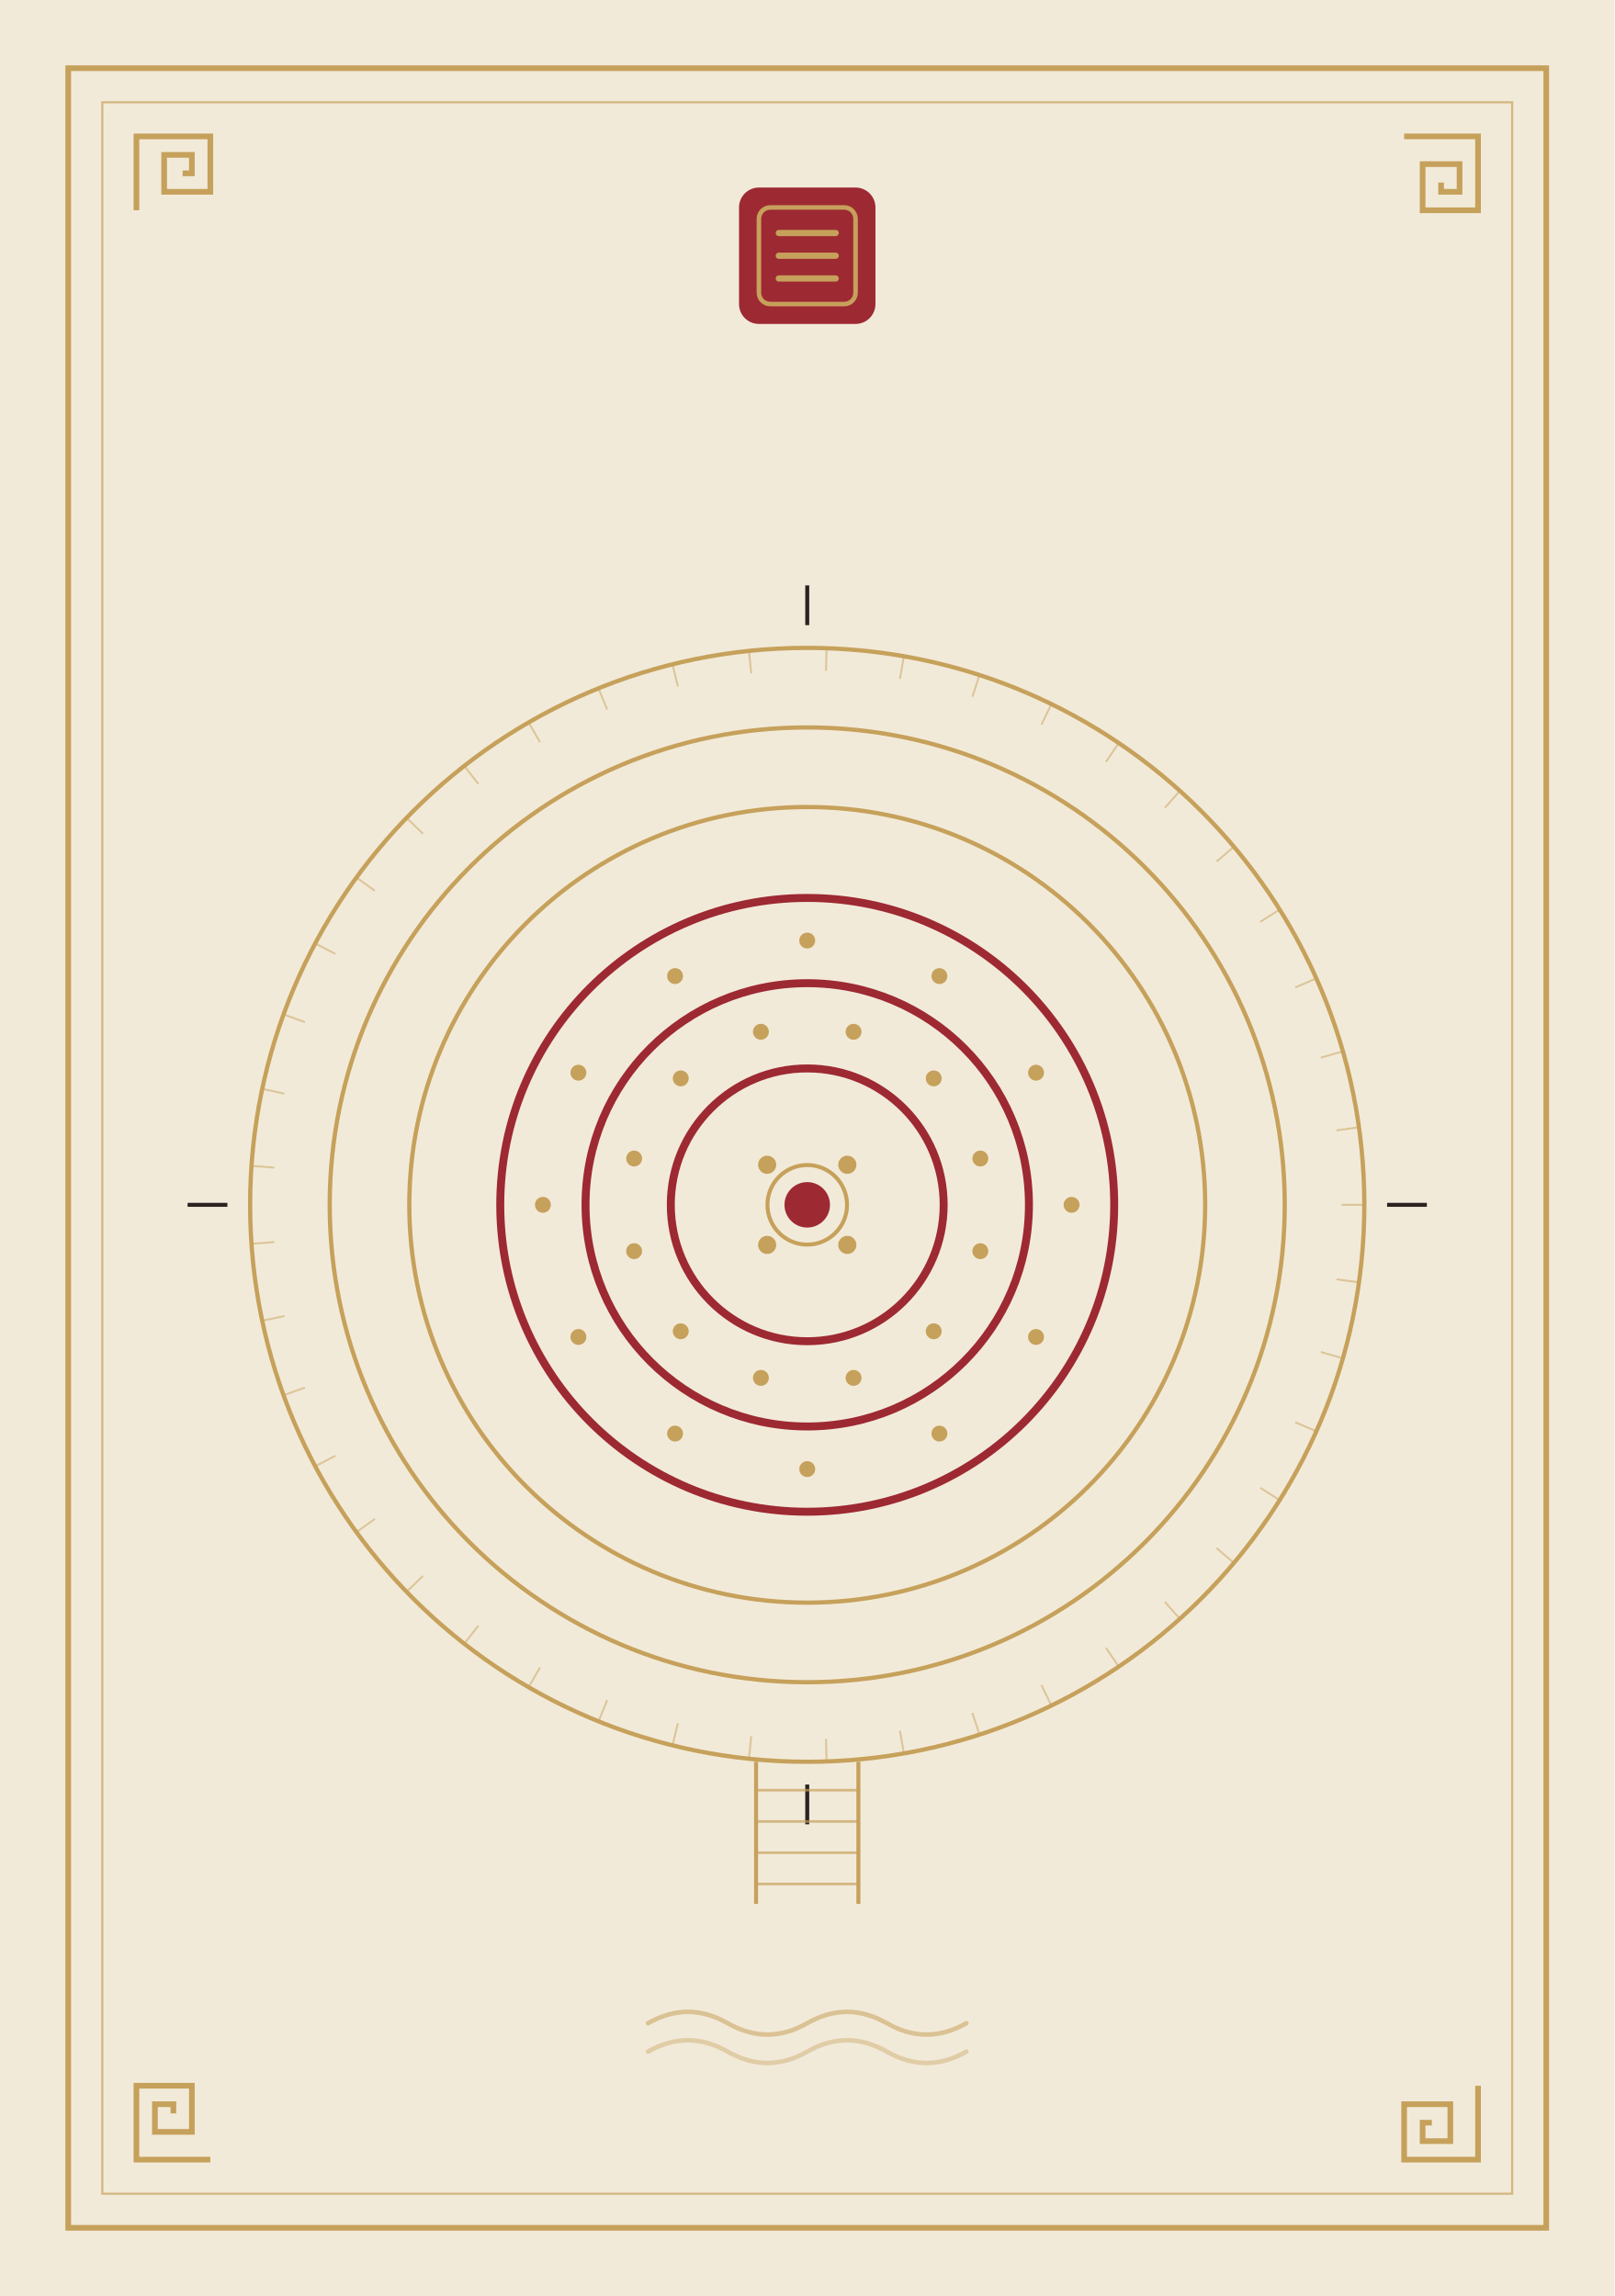
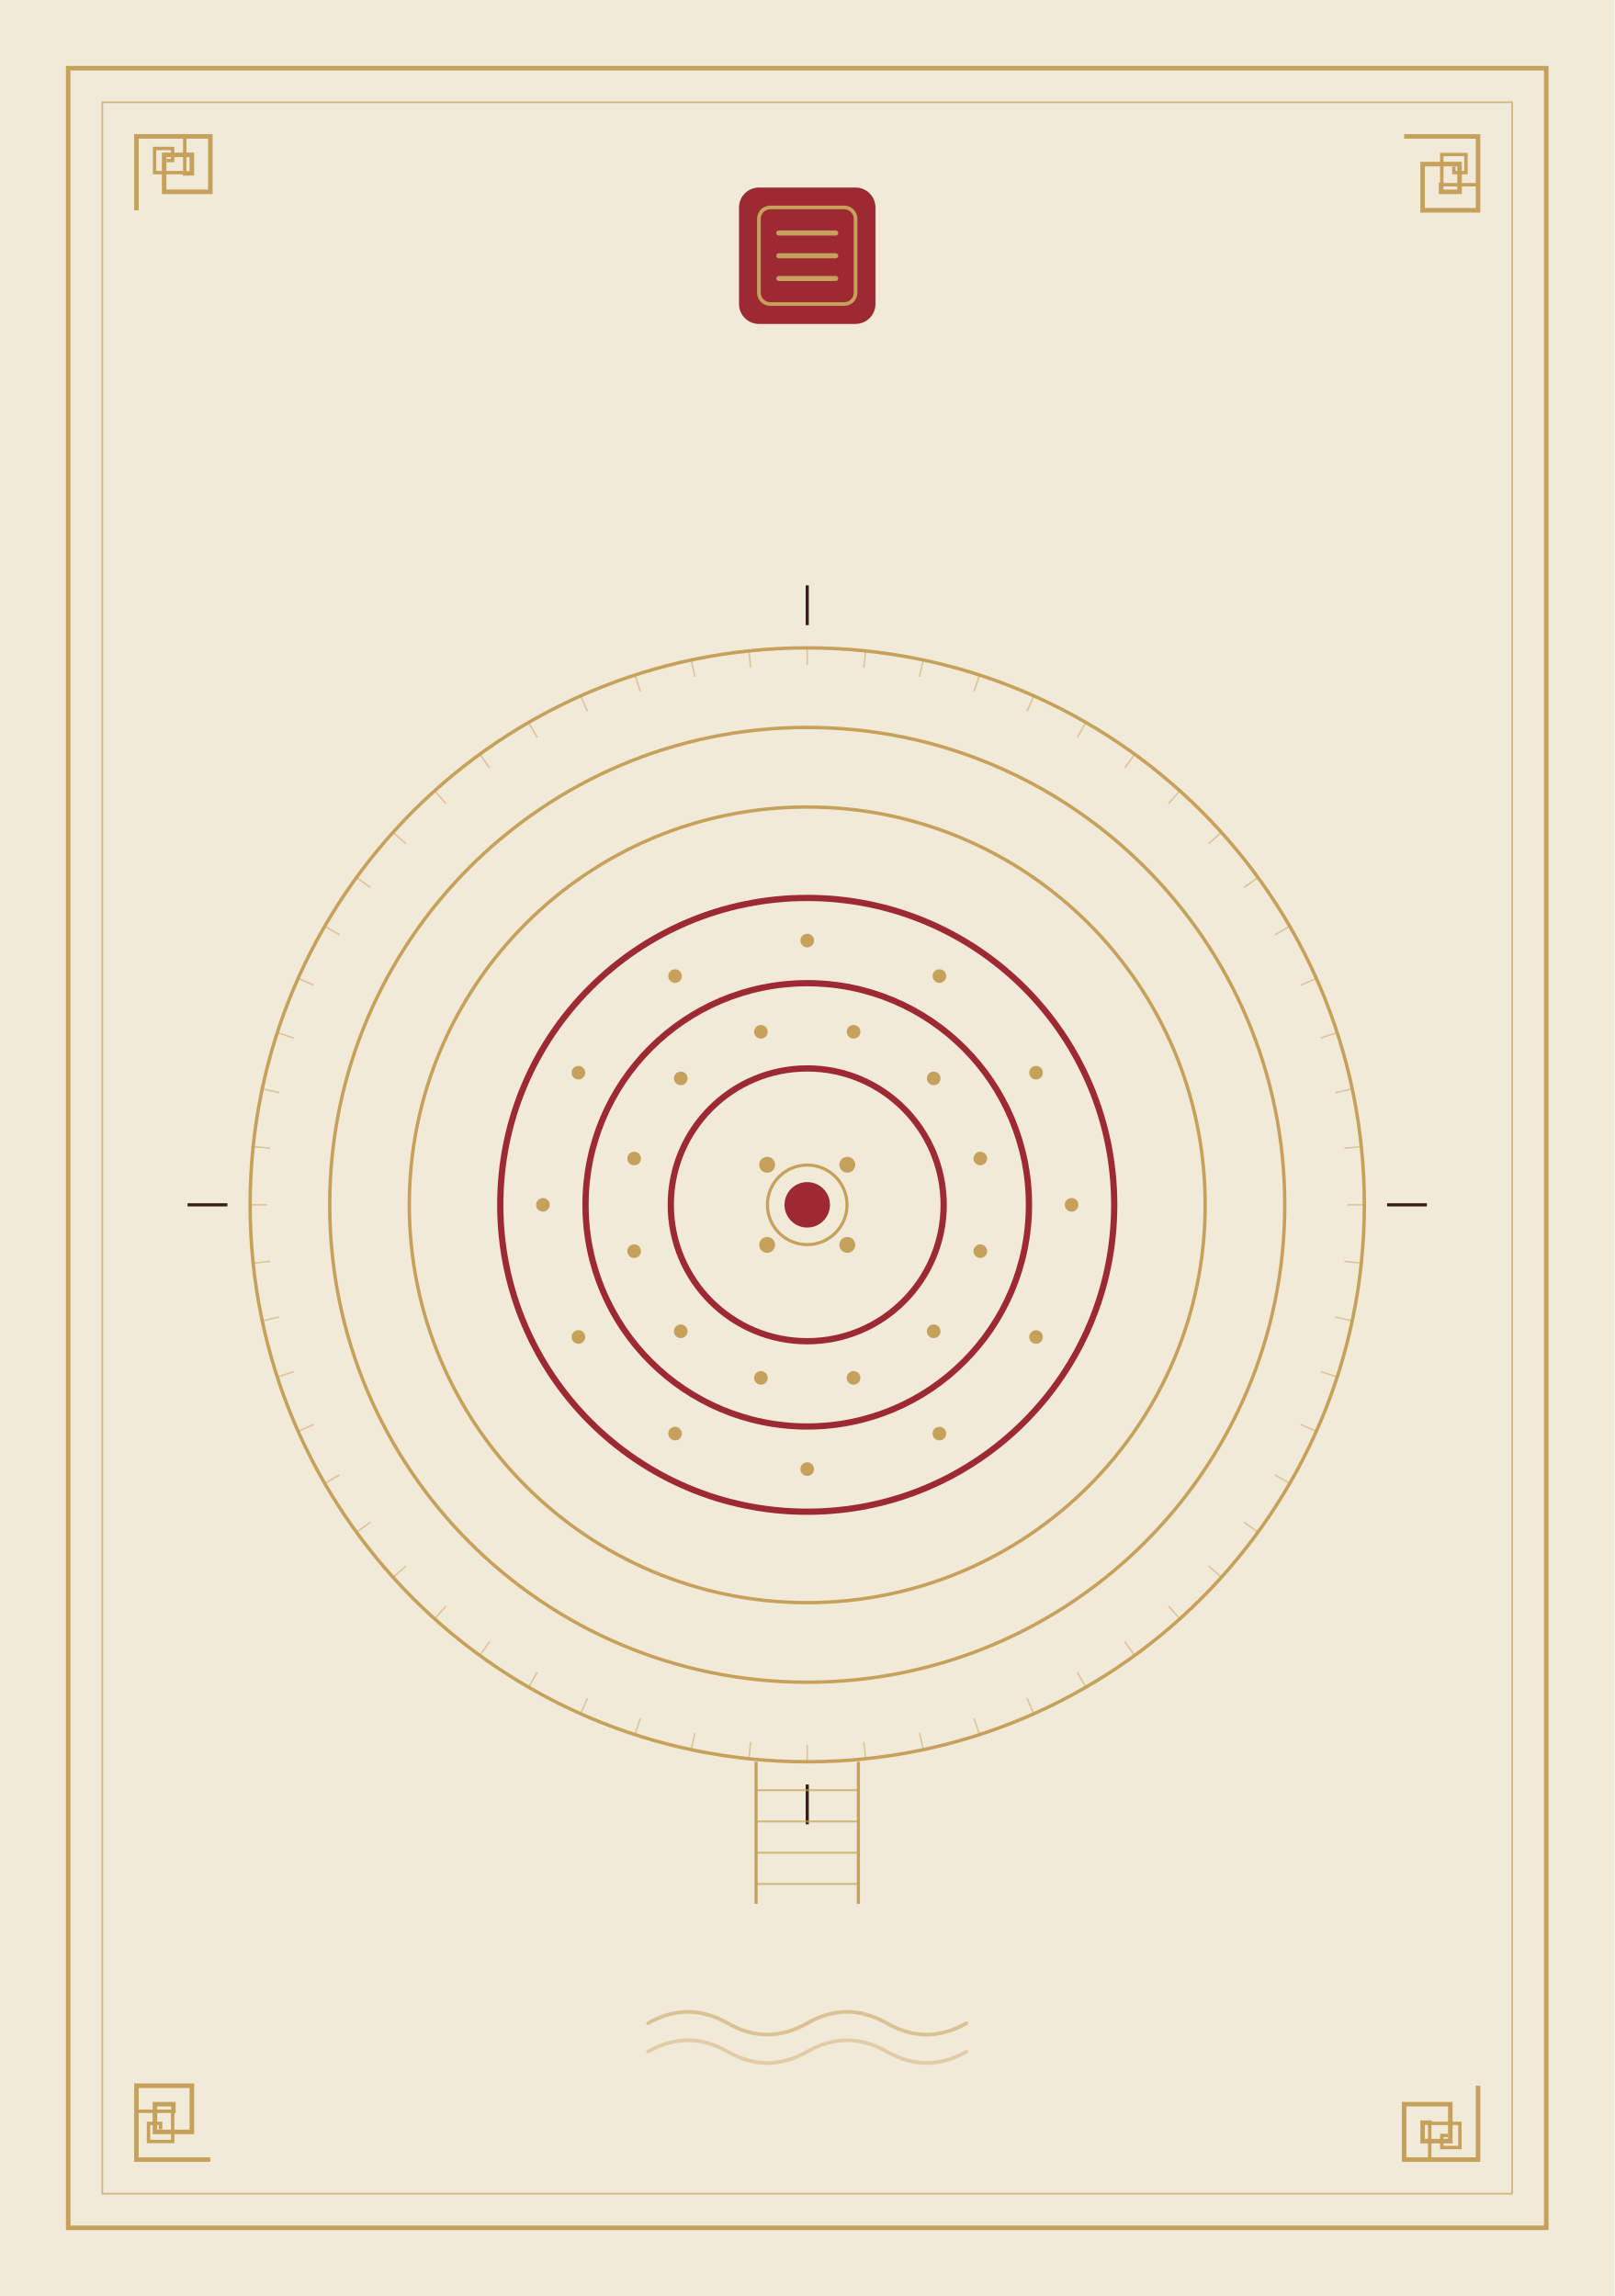
<svg xmlns="http://www.w3.org/2000/svg" width="568" height="808" viewBox="0 0 568 808" fill="none">
  <rect width="568" height="808" fill="#F2EAD9" />
-   <rect x="24" y="24" width="520" height="760" fill="none" stroke="#C6A15B" stroke-width="2" />
-   <rect x="36" y="36" width="496" height="736" fill="none" stroke="#C6A15B" stroke-width="0.75" opacity="0.7" />
-   <path d="M 48 74 L 48 48 L 74 48 L 74 67.5 L 57.75 67.5 L 57.75 54.5 L 67.5 54.5 L 67.5 61.0 L 64.25 61.0" fill="none" stroke="#C6A15B" stroke-width="2.0" />
-   <path d="M 520 74 L 520 48 L 546 48 L 546 67.5 L 529.75 67.5 L 529.75 54.5 L 539.5 54.5 L 539.5 61.0 L 536.25 61.0" fill="none" stroke="#C6A15B" stroke-width="2.0" transform="rotate(90 520 48)" />
-   <path d="M 520 786 L 520 760 L 546 760 L 546 779.5 L 529.75 779.5 L 529.75 766.5 L 539.5 766.5 L 539.5 773.0 L 536.25 773.0" fill="none" stroke="#C6A15B" stroke-width="2.0" transform="rotate(180 520 760)" />
-   <path d="M 48 786 L 48 760 L 74 760 L 74 779.5 L 57.75 779.5 L 57.75 766.5 L 67.5 766.5 L 67.5 773.0 L 64.25 773.0" fill="none" stroke="#C6A15B" stroke-width="2.0" transform="rotate(270 48 760)" />
+   <rect x="24" y="24" width="520" height="760" fill="none" stroke="#C6A15B" stroke-width="1.6" />
+   <rect x="36" y="36" width="496" height="736" fill="none" stroke="#C6A15B" stroke-width="0.6" opacity="0.7" />
+   <path d="M 48 74 L 48 48 L 74 48 L 74 67.5 L 57.75 67.5 L 57.75 54.5 L 67.5 54.5 L 67.5 61.0 L 64.25 61.0" fill="none" stroke="#C6A15B" stroke-width="1.6" />
+   <path d="M 48 65 L 48 48 L 65 48 L 65 60.75 L 54.375 60.75 L 54.375 52.25 L 60.75 52.25 L 60.75 56.5 L 58.625 56.5" fill="none" stroke="#C6A15B" stroke-width="1.2" />
+   <path d="M 520 74 L 520 48 L 546 48 L 546 67.5 L 529.75 67.5 L 529.75 54.5 L 539.5 54.5 L 539.5 61.0 L 536.25 61.0" fill="none" stroke="#C6A15B" stroke-width="1.6" transform="rotate(90 520 48)" />
+   <path d="M 520 65 L 520 48 L 537 48 L 537 60.75 L 526.375 60.75 L 526.375 52.25 L 532.75 52.25 L 532.75 56.5 L 530.625 56.5" fill="none" stroke="#C6A15B" stroke-width="1.2" transform="rotate(90 520 48)" />
+   <path d="M 520 786 L 520 760 L 546 760 L 546 779.5 L 529.75 779.5 L 529.75 766.5 L 539.5 766.5 L 539.5 773.0 L 536.25 773.0" fill="none" stroke="#C6A15B" stroke-width="1.6" transform="rotate(180 520 760)" />
+   <path d="M 520 777 L 520 760 L 537 760 L 537 772.75 L 526.375 772.75 L 526.375 764.25 L 532.75 764.25 L 532.75 768.5 L 530.625 768.5" fill="none" stroke="#C6A15B" stroke-width="1.2" transform="rotate(180 520 760)" />
+   <path d="M 48 786 L 48 760 L 74 760 L 74 779.5 L 57.75 779.5 L 57.75 766.5 L 67.5 766.5 L 67.5 773.0 L 64.25 773.0" fill="none" stroke="#C6A15B" stroke-width="1.6" transform="rotate(270 48 760)" />
+   <path d="M 48 777 L 48 760 L 65 760 L 65 772.75 L 54.375 772.75 L 54.375 764.25 L 60.75 764.25 L 60.75 768.5 L 58.625 768.5" fill="none" stroke="#C6A15B" stroke-width="1.2" transform="rotate(270 48 760)" />
  <rect x="260.0" y="66" width="48" height="48" rx="7" fill="#9D2933" />
-   <rect x="267.0" y="73" width="34" height="34" rx="4" fill="none" stroke="#C6A15B" stroke-width="1.6" />
-   <line x1="274.0" y1="82" x2="294.0" y2="82" stroke="#C6A15B" stroke-width="2.2" stroke-linecap="round" />
-   <line x1="274.0" y1="90" x2="294.0" y2="90" stroke="#C6A15B" stroke-width="2.2" stroke-linecap="round" />
-   <line x1="274.0" y1="98" x2="294.0" y2="98" stroke="#C6A15B" stroke-width="2.2" stroke-linecap="round" />
-   <path d="M 228.0 712 q 14 -8 28 0 t 28 0 t 28 0 t 28 0" fill="none" stroke="#C6A15B" stroke-width="1.6" stroke-linecap="round" opacity="0.55" />
-   <path d="M 228.0 722 q 14 -8 28 0 t 28 0 t 28 0 t 28 0" fill="none" stroke="#C6A15B" stroke-width="1.6" stroke-linecap="round" opacity="0.4" />
+   <rect x="267.0" y="73" width="34" height="34" rx="4" fill="none" stroke="#C6A15B" stroke-width="1.3" />
+   <line x1="274.0" y1="82" x2="294.0" y2="82" stroke="#C6A15B" stroke-width="1.8" stroke-linecap="round" />
+   <line x1="274.0" y1="90" x2="294.0" y2="90" stroke="#C6A15B" stroke-width="1.8" stroke-linecap="round" />
+   <line x1="274.0" y1="98" x2="294.0" y2="98" stroke="#C6A15B" stroke-width="1.8" stroke-linecap="round" />
+   <path d="M 228.0 712 q 14 -8 28 0 t 28 0 t 28 0 t 28 0" fill="none" stroke="#C6A15B" stroke-width="1.3" stroke-linecap="round" opacity="0.55" />
+   <path d="M 228.0 722 q 14 -8 28 0 t 28 0 t 28 0 t 28 0" fill="none" stroke="#C6A15B" stroke-width="1.3" stroke-linecap="round" opacity="0.4" />
  <circle cx="284.0" cy="424.0" r="196" fill="#F2EAD9" />
-   <line x1="472.0" y1="424.0" x2="480.0" y2="424.0" stroke="#C6A15B" stroke-width="0.7" opacity="0.5" />
-   <line x1="470.2" y1="450.2" x2="478.1" y2="451.3" stroke="#C6A15B" stroke-width="0.7" opacity="0.5" />
-   <line x1="464.7" y1="475.8" x2="472.4" y2="478.0" stroke="#C6A15B" stroke-width="0.7" opacity="0.5" />
-   <line x1="455.7" y1="500.5" x2="463.1" y2="503.7" stroke="#C6A15B" stroke-width="0.7" opacity="0.5" />
-   <line x1="443.4" y1="523.6" x2="450.2" y2="527.9" stroke="#C6A15B" stroke-width="0.7" opacity="0.5" />
-   <line x1="428.0" y1="544.8" x2="434.1" y2="550.0" stroke="#C6A15B" stroke-width="0.7" opacity="0.5" />
-   <line x1="409.8" y1="563.7" x2="415.1" y2="569.7" stroke="#C6A15B" stroke-width="0.7" opacity="0.5" />
-   <line x1="389.1" y1="579.9" x2="393.6" y2="586.5" stroke="#C6A15B" stroke-width="0.7" opacity="0.5" />
-   <line x1="366.4" y1="593.0" x2="369.9" y2="600.2" stroke="#C6A15B" stroke-width="0.7" opacity="0.5" />
-   <line x1="342.1" y1="602.8" x2="344.6" y2="610.4" stroke="#C6A15B" stroke-width="0.7" opacity="0.5" />
-   <line x1="316.6" y1="609.1" x2="318.0" y2="617.0" stroke="#C6A15B" stroke-width="0.7" opacity="0.5" />
-   <line x1="290.6" y1="611.9" x2="290.8" y2="619.9" stroke="#C6A15B" stroke-width="0.7" opacity="0.5" />
-   <line x1="264.3" y1="611.0" x2="263.5" y2="618.9" stroke="#C6A15B" stroke-width="0.7" opacity="0.5" />
-   <line x1="238.5" y1="606.4" x2="236.6" y2="614.2" stroke="#C6A15B" stroke-width="0.7" opacity="0.5" />
-   <line x1="213.6" y1="598.3" x2="210.6" y2="605.7" stroke="#C6A15B" stroke-width="0.7" opacity="0.5" />
-   <line x1="190.0" y1="586.8" x2="186.0" y2="593.7" stroke="#C6A15B" stroke-width="0.7" opacity="0.5" />
-   <line x1="168.3" y1="572.1" x2="163.3" y2="578.5" stroke="#C6A15B" stroke-width="0.7" opacity="0.5" />
-   <line x1="148.8" y1="554.6" x2="143.0" y2="560.2" stroke="#C6A15B" stroke-width="0.7" opacity="0.5" />
-   <line x1="131.9" y1="534.5" x2="125.4" y2="539.2" stroke="#C6A15B" stroke-width="0.7" opacity="0.5" />
-   <line x1="118.0" y1="512.3" x2="110.9" y2="516.0" stroke="#C6A15B" stroke-width="0.7" opacity="0.5" />
-   <line x1="107.3" y1="488.3" x2="99.8" y2="491.0" stroke="#C6A15B" stroke-width="0.7" opacity="0.5" />
-   <line x1="100.1" y1="463.1" x2="92.3" y2="464.8" stroke="#C6A15B" stroke-width="0.7" opacity="0.5" />
-   <line x1="96.5" y1="437.1" x2="88.5" y2="437.7" stroke="#C6A15B" stroke-width="0.7" opacity="0.5" />
-   <line x1="96.5" y1="410.9" x2="88.5" y2="410.3" stroke="#C6A15B" stroke-width="0.7" opacity="0.5" />
-   <line x1="100.1" y1="384.9" x2="92.3" y2="383.2" stroke="#C6A15B" stroke-width="0.7" opacity="0.5" />
-   <line x1="107.3" y1="359.7" x2="99.8" y2="357.0" stroke="#C6A15B" stroke-width="0.7" opacity="0.5" />
-   <line x1="118.0" y1="335.7" x2="110.9" y2="332.0" stroke="#C6A15B" stroke-width="0.7" opacity="0.5" />
-   <line x1="131.9" y1="313.5" x2="125.4" y2="308.8" stroke="#C6A15B" stroke-width="0.7" opacity="0.5" />
-   <line x1="148.8" y1="293.4" x2="143.0" y2="287.8" stroke="#C6A15B" stroke-width="0.7" opacity="0.5" />
-   <line x1="168.3" y1="275.9" x2="163.3" y2="269.5" stroke="#C6A15B" stroke-width="0.7" opacity="0.5" />
-   <line x1="190.0" y1="261.2" x2="186.0" y2="254.3" stroke="#C6A15B" stroke-width="0.7" opacity="0.5" />
-   <line x1="213.6" y1="249.7" x2="210.6" y2="242.3" stroke="#C6A15B" stroke-width="0.7" opacity="0.5" />
-   <line x1="238.5" y1="241.6" x2="236.6" y2="233.8" stroke="#C6A15B" stroke-width="0.7" opacity="0.5" />
-   <line x1="264.3" y1="237.0" x2="263.5" y2="229.1" stroke="#C6A15B" stroke-width="0.7" opacity="0.5" />
-   <line x1="290.6" y1="236.1" x2="290.8" y2="228.1" stroke="#C6A15B" stroke-width="0.7" opacity="0.5" />
-   <line x1="316.6" y1="238.9" x2="318.0" y2="231.0" stroke="#C6A15B" stroke-width="0.7" opacity="0.5" />
-   <line x1="342.1" y1="245.2" x2="344.6" y2="237.6" stroke="#C6A15B" stroke-width="0.7" opacity="0.5" />
-   <line x1="366.4" y1="255.0" x2="369.9" y2="247.8" stroke="#C6A15B" stroke-width="0.7" opacity="0.5" />
-   <line x1="389.1" y1="268.1" x2="393.6" y2="261.5" stroke="#C6A15B" stroke-width="0.7" opacity="0.5" />
-   <line x1="409.8" y1="284.3" x2="415.1" y2="278.3" stroke="#C6A15B" stroke-width="0.7" opacity="0.5" />
-   <line x1="428.0" y1="303.2" x2="434.1" y2="298.0" stroke="#C6A15B" stroke-width="0.7" opacity="0.5" />
-   <line x1="443.4" y1="324.4" x2="450.2" y2="320.1" stroke="#C6A15B" stroke-width="0.7" opacity="0.5" />
-   <line x1="455.7" y1="347.5" x2="463.1" y2="344.3" stroke="#C6A15B" stroke-width="0.7" opacity="0.5" />
-   <line x1="464.7" y1="372.2" x2="472.4" y2="370.0" stroke="#C6A15B" stroke-width="0.7" opacity="0.5" />
-   <line x1="470.2" y1="397.8" x2="478.1" y2="396.7" stroke="#C6A15B" stroke-width="0.7" opacity="0.5" />
-   <circle cx="284.0" cy="424.0" r="196" fill="none" stroke="#C6A15B" stroke-width="1.5" />
-   <circle cx="284.0" cy="424.0" r="168" fill="none" stroke="#C6A15B" stroke-width="1.5" />
-   <circle cx="284.0" cy="424.0" r="140" fill="none" stroke="#C6A15B" stroke-width="1.5" />
-   <line x1="488.0" y1="424.0" x2="502.0" y2="424.0" stroke="#2B2320" stroke-width="1.4" />
-   <line x1="284.0" y1="628.0" x2="284.0" y2="642.0" stroke="#2B2320" stroke-width="1.4" />
-   <line x1="80.0" y1="424.0" x2="66.0" y2="424.0" stroke="#2B2320" stroke-width="1.4" />
-   <line x1="284.0" y1="220.0" x2="284.0" y2="206.0" stroke="#2B2320" stroke-width="1.4" />
-   <circle cx="284.0" cy="424.0" r="108" fill="none" stroke="#9D2933" stroke-width="2.8" />
-   <circle cx="284.0" cy="424.0" r="78" fill="none" stroke="#9D2933" stroke-width="2.8" />
-   <circle cx="284.0" cy="424.0" r="48" fill="none" stroke="#9D2933" stroke-width="2.8" />
-   <circle cx="298.1" cy="438.1" r="3.2" fill="#C6A15B" />
-   <circle cx="269.9" cy="438.1" r="3.2" fill="#C6A15B" />
-   <circle cx="269.9" cy="409.9" r="3.2" fill="#C6A15B" />
-   <circle cx="298.1" cy="409.9" r="3.2" fill="#C6A15B" />
-   <circle cx="344.9" cy="440.3" r="2.8" fill="#C6A15B" />
-   <circle cx="328.5" cy="468.5" r="2.8" fill="#C6A15B" />
-   <circle cx="300.3" cy="484.9" r="2.8" fill="#C6A15B" />
-   <circle cx="267.7" cy="484.9" r="2.8" fill="#C6A15B" />
-   <circle cx="239.5" cy="468.5" r="2.8" fill="#C6A15B" />
-   <circle cx="223.1" cy="440.3" r="2.8" fill="#C6A15B" />
-   <circle cx="223.1" cy="407.7" r="2.8" fill="#C6A15B" />
-   <circle cx="239.5" cy="379.5" r="2.8" fill="#C6A15B" />
-   <circle cx="267.7" cy="363.1" r="2.8" fill="#C6A15B" />
-   <circle cx="300.3" cy="363.1" r="2.8" fill="#C6A15B" />
-   <circle cx="328.5" cy="379.5" r="2.8" fill="#C6A15B" />
-   <circle cx="344.9" cy="407.7" r="2.8" fill="#C6A15B" />
-   <circle cx="377.0" cy="424.0" r="2.8" fill="#C6A15B" />
-   <circle cx="364.5" cy="470.5" r="2.8" fill="#C6A15B" />
-   <circle cx="330.5" cy="504.5" r="2.8" fill="#C6A15B" />
-   <circle cx="284.0" cy="517.0" r="2.8" fill="#C6A15B" />
-   <circle cx="237.5" cy="504.5" r="2.8" fill="#C6A15B" />
-   <circle cx="203.5" cy="470.5" r="2.8" fill="#C6A15B" />
-   <circle cx="191.0" cy="424.0" r="2.8" fill="#C6A15B" />
-   <circle cx="203.5" cy="377.5" r="2.8" fill="#C6A15B" />
-   <circle cx="237.5" cy="343.5" r="2.8" fill="#C6A15B" />
-   <circle cx="284.0" cy="331.0" r="2.8" fill="#C6A15B" />
-   <circle cx="330.5" cy="343.5" r="2.8" fill="#C6A15B" />
-   <circle cx="364.5" cy="377.5" r="2.8" fill="#C6A15B" />
+   <line x1="474.0" y1="424.0" x2="480.0" y2="424.0" stroke="#C6A15B" stroke-width="0.55" opacity="0.5" />
+   <line x1="473.0" y1="443.9" x2="478.9" y2="444.5" stroke="#C6A15B" stroke-width="0.55" opacity="0.5" />
+   <line x1="469.8" y1="463.5" x2="475.7" y2="464.8" stroke="#C6A15B" stroke-width="0.55" opacity="0.5" />
+   <line x1="464.7" y1="482.7" x2="470.4" y2="484.6" stroke="#C6A15B" stroke-width="0.55" opacity="0.5" />
+   <line x1="457.6" y1="501.3" x2="463.1" y2="503.7" stroke="#C6A15B" stroke-width="0.55" opacity="0.5" />
+   <line x1="448.5" y1="519.0" x2="453.7" y2="522.0" stroke="#C6A15B" stroke-width="0.55" opacity="0.5" />
+   <line x1="437.7" y1="535.7" x2="442.6" y2="539.2" stroke="#C6A15B" stroke-width="0.55" opacity="0.5" />
+   <line x1="425.2" y1="551.1" x2="429.7" y2="555.1" stroke="#C6A15B" stroke-width="0.55" opacity="0.5" />
+   <line x1="411.1" y1="565.2" x2="415.1" y2="569.7" stroke="#C6A15B" stroke-width="0.55" opacity="0.5" />
+   <line x1="395.7" y1="577.7" x2="399.2" y2="582.6" stroke="#C6A15B" stroke-width="0.55" opacity="0.5" />
+   <line x1="379.0" y1="588.5" x2="382.0" y2="593.7" stroke="#C6A15B" stroke-width="0.55" opacity="0.5" />
+   <line x1="361.3" y1="597.6" x2="363.7" y2="603.1" stroke="#C6A15B" stroke-width="0.55" opacity="0.5" />
+   <line x1="342.7" y1="604.7" x2="344.6" y2="610.4" stroke="#C6A15B" stroke-width="0.55" opacity="0.5" />
+   <line x1="323.5" y1="609.8" x2="324.8" y2="615.7" stroke="#C6A15B" stroke-width="0.55" opacity="0.5" />
+   <line x1="303.9" y1="613.0" x2="304.5" y2="618.9" stroke="#C6A15B" stroke-width="0.55" opacity="0.5" />
+   <line x1="284.0" y1="614.0" x2="284.0" y2="620.0" stroke="#C6A15B" stroke-width="0.55" opacity="0.5" />
+   <line x1="264.1" y1="613.0" x2="263.5" y2="618.9" stroke="#C6A15B" stroke-width="0.55" opacity="0.5" />
+   <line x1="244.5" y1="609.8" x2="243.2" y2="615.7" stroke="#C6A15B" stroke-width="0.55" opacity="0.5" />
+   <line x1="225.3" y1="604.7" x2="223.4" y2="610.4" stroke="#C6A15B" stroke-width="0.55" opacity="0.5" />
+   <line x1="206.7" y1="597.6" x2="204.3" y2="603.1" stroke="#C6A15B" stroke-width="0.55" opacity="0.5" />
+   <line x1="189.0" y1="588.5" x2="186.0" y2="593.7" stroke="#C6A15B" stroke-width="0.55" opacity="0.5" />
+   <line x1="172.3" y1="577.7" x2="168.8" y2="582.6" stroke="#C6A15B" stroke-width="0.55" opacity="0.5" />
+   <line x1="156.9" y1="565.2" x2="152.9" y2="569.7" stroke="#C6A15B" stroke-width="0.55" opacity="0.5" />
+   <line x1="142.8" y1="551.1" x2="138.3" y2="555.1" stroke="#C6A15B" stroke-width="0.55" opacity="0.5" />
+   <line x1="130.3" y1="535.7" x2="125.4" y2="539.2" stroke="#C6A15B" stroke-width="0.55" opacity="0.5" />
+   <line x1="119.5" y1="519.0" x2="114.3" y2="522.0" stroke="#C6A15B" stroke-width="0.55" opacity="0.5" />
+   <line x1="110.4" y1="501.3" x2="104.9" y2="503.7" stroke="#C6A15B" stroke-width="0.55" opacity="0.5" />
+   <line x1="103.3" y1="482.7" x2="97.6" y2="484.6" stroke="#C6A15B" stroke-width="0.55" opacity="0.5" />
+   <line x1="98.2" y1="463.5" x2="92.3" y2="464.8" stroke="#C6A15B" stroke-width="0.55" opacity="0.5" />
+   <line x1="95.0" y1="443.9" x2="89.1" y2="444.5" stroke="#C6A15B" stroke-width="0.55" opacity="0.5" />
+   <line x1="94.0" y1="424.0" x2="88.0" y2="424.0" stroke="#C6A15B" stroke-width="0.55" opacity="0.5" />
+   <line x1="95.0" y1="404.1" x2="89.1" y2="403.5" stroke="#C6A15B" stroke-width="0.55" opacity="0.5" />
+   <line x1="98.2" y1="384.5" x2="92.3" y2="383.2" stroke="#C6A15B" stroke-width="0.55" opacity="0.5" />
+   <line x1="103.3" y1="365.3" x2="97.6" y2="363.4" stroke="#C6A15B" stroke-width="0.55" opacity="0.5" />
+   <line x1="110.4" y1="346.7" x2="104.9" y2="344.3" stroke="#C6A15B" stroke-width="0.55" opacity="0.5" />
+   <line x1="119.5" y1="329.0" x2="114.3" y2="326.0" stroke="#C6A15B" stroke-width="0.55" opacity="0.5" />
+   <line x1="130.3" y1="312.3" x2="125.4" y2="308.8" stroke="#C6A15B" stroke-width="0.55" opacity="0.5" />
+   <line x1="142.8" y1="296.9" x2="138.3" y2="292.9" stroke="#C6A15B" stroke-width="0.55" opacity="0.5" />
+   <line x1="156.9" y1="282.8" x2="152.9" y2="278.3" stroke="#C6A15B" stroke-width="0.55" opacity="0.5" />
+   <line x1="172.3" y1="270.3" x2="168.8" y2="265.4" stroke="#C6A15B" stroke-width="0.55" opacity="0.5" />
+   <line x1="189.0" y1="259.5" x2="186.0" y2="254.3" stroke="#C6A15B" stroke-width="0.55" opacity="0.5" />
+   <line x1="206.7" y1="250.4" x2="204.3" y2="244.9" stroke="#C6A15B" stroke-width="0.55" opacity="0.5" />
+   <line x1="225.3" y1="243.3" x2="223.4" y2="237.6" stroke="#C6A15B" stroke-width="0.55" opacity="0.5" />
+   <line x1="244.5" y1="238.2" x2="243.2" y2="232.3" stroke="#C6A15B" stroke-width="0.55" opacity="0.5" />
+   <line x1="264.1" y1="235.0" x2="263.5" y2="229.1" stroke="#C6A15B" stroke-width="0.55" opacity="0.5" />
+   <line x1="284.0" y1="234.0" x2="284.0" y2="228.0" stroke="#C6A15B" stroke-width="0.55" opacity="0.5" />
+   <line x1="303.9" y1="235.0" x2="304.5" y2="229.1" stroke="#C6A15B" stroke-width="0.55" opacity="0.5" />
+   <line x1="323.5" y1="238.2" x2="324.8" y2="232.3" stroke="#C6A15B" stroke-width="0.55" opacity="0.5" />
+   <line x1="342.7" y1="243.3" x2="344.6" y2="237.6" stroke="#C6A15B" stroke-width="0.55" opacity="0.5" />
+   <line x1="361.3" y1="250.4" x2="363.7" y2="244.9" stroke="#C6A15B" stroke-width="0.55" opacity="0.5" />
+   <line x1="379.0" y1="259.5" x2="382.0" y2="254.3" stroke="#C6A15B" stroke-width="0.55" opacity="0.5" />
+   <line x1="395.7" y1="270.3" x2="399.2" y2="265.4" stroke="#C6A15B" stroke-width="0.55" opacity="0.5" />
+   <line x1="411.1" y1="282.8" x2="415.1" y2="278.3" stroke="#C6A15B" stroke-width="0.55" opacity="0.5" />
+   <line x1="425.2" y1="296.9" x2="429.7" y2="292.9" stroke="#C6A15B" stroke-width="0.55" opacity="0.5" />
+   <line x1="437.7" y1="312.3" x2="442.6" y2="308.8" stroke="#C6A15B" stroke-width="0.55" opacity="0.5" />
+   <line x1="448.5" y1="329.0" x2="453.7" y2="326.0" stroke="#C6A15B" stroke-width="0.55" opacity="0.5" />
+   <line x1="457.6" y1="346.7" x2="463.1" y2="344.3" stroke="#C6A15B" stroke-width="0.55" opacity="0.5" />
+   <line x1="464.7" y1="365.3" x2="470.4" y2="363.4" stroke="#C6A15B" stroke-width="0.55" opacity="0.5" />
+   <line x1="469.8" y1="384.5" x2="475.7" y2="383.2" stroke="#C6A15B" stroke-width="0.55" opacity="0.5" />
+   <line x1="473.0" y1="404.1" x2="478.9" y2="403.5" stroke="#C6A15B" stroke-width="0.55" opacity="0.5" />
+   <circle cx="284.0" cy="424.0" r="196" fill="none" stroke="#C6A15B" stroke-width="1.2" />
+   <circle cx="284.0" cy="424.0" r="168" fill="none" stroke="#C6A15B" stroke-width="1.2" />
+   <circle cx="284.0" cy="424.0" r="140" fill="none" stroke="#C6A15B" stroke-width="1.2" />
+   <line x1="488.0" y1="424.0" x2="502.0" y2="424.0" stroke="#3B1B18" stroke-width="1.1" />
+   <line x1="284.0" y1="628.0" x2="284.0" y2="642.0" stroke="#3B1B18" stroke-width="1.1" />
+   <line x1="80.0" y1="424.0" x2="66.0" y2="424.0" stroke="#3B1B18" stroke-width="1.1" />
+   <line x1="284.0" y1="220.0" x2="284.0" y2="206.0" stroke="#3B1B18" stroke-width="1.1" />
+   <circle cx="284.0" cy="424.0" r="108" fill="none" stroke="#9D2933" stroke-width="2.2" />
+   <circle cx="284.0" cy="424.0" r="78" fill="none" stroke="#9D2933" stroke-width="2.2" />
+   <circle cx="284.0" cy="424.0" r="48" fill="none" stroke="#9D2933" stroke-width="2.2" />
+   <circle cx="298.1" cy="438.1" r="2.8" fill="#C6A15B" />
+   <circle cx="269.9" cy="438.1" r="2.8" fill="#C6A15B" />
+   <circle cx="269.9" cy="409.9" r="2.8" fill="#C6A15B" />
+   <circle cx="298.1" cy="409.9" r="2.8" fill="#C6A15B" />
+   <circle cx="344.9" cy="440.3" r="2.4" fill="#C6A15B" />
+   <circle cx="328.5" cy="468.5" r="2.4" fill="#C6A15B" />
+   <circle cx="300.3" cy="484.9" r="2.4" fill="#C6A15B" />
+   <circle cx="267.7" cy="484.9" r="2.4" fill="#C6A15B" />
+   <circle cx="239.5" cy="468.5" r="2.4" fill="#C6A15B" />
+   <circle cx="223.1" cy="440.3" r="2.4" fill="#C6A15B" />
+   <circle cx="223.1" cy="407.7" r="2.4" fill="#C6A15B" />
+   <circle cx="239.5" cy="379.5" r="2.4" fill="#C6A15B" />
+   <circle cx="267.7" cy="363.1" r="2.4" fill="#C6A15B" />
+   <circle cx="300.3" cy="363.1" r="2.4" fill="#C6A15B" />
+   <circle cx="328.5" cy="379.5" r="2.4" fill="#C6A15B" />
+   <circle cx="344.9" cy="407.7" r="2.4" fill="#C6A15B" />
+   <circle cx="377.0" cy="424.0" r="2.4" fill="#C6A15B" />
+   <circle cx="364.5" cy="470.5" r="2.4" fill="#C6A15B" />
+   <circle cx="330.5" cy="504.5" r="2.4" fill="#C6A15B" />
+   <circle cx="284.0" cy="517.0" r="2.4" fill="#C6A15B" />
+   <circle cx="237.5" cy="504.5" r="2.4" fill="#C6A15B" />
+   <circle cx="203.5" cy="470.5" r="2.4" fill="#C6A15B" />
+   <circle cx="191.0" cy="424.0" r="2.4" fill="#C6A15B" />
+   <circle cx="203.5" cy="377.5" r="2.4" fill="#C6A15B" />
+   <circle cx="237.5" cy="343.5" r="2.4" fill="#C6A15B" />
+   <circle cx="284.0" cy="331.0" r="2.4" fill="#C6A15B" />
+   <circle cx="330.5" cy="343.5" r="2.4" fill="#C6A15B" />
+   <circle cx="364.5" cy="377.5" r="2.4" fill="#C6A15B" />
  <circle cx="284.0" cy="424.0" r="8" fill="#9D2933" />
-   <circle cx="284.0" cy="424.0" r="14" fill="none" stroke="#C6A15B" stroke-width="1.4" />
-   <line x1="266.0" y1="620.0" x2="266.0" y2="670.0" stroke="#C6A15B" stroke-width="1.4" />
-   <line x1="302.0" y1="620.0" x2="302.0" y2="670.0" stroke="#C6A15B" stroke-width="1.4" />
-   <line x1="266.0" y1="630.0" x2="302.0" y2="630.0" stroke="#C6A15B" stroke-width="0.9" opacity="0.7" />
-   <line x1="266.0" y1="641.0" x2="302.0" y2="641.0" stroke="#C6A15B" stroke-width="0.9" opacity="0.7" />
-   <line x1="266.0" y1="652.0" x2="302.0" y2="652.0" stroke="#C6A15B" stroke-width="0.9" opacity="0.7" />
-   <line x1="266.0" y1="663.0" x2="302.0" y2="663.0" stroke="#C6A15B" stroke-width="0.9" opacity="0.7" />
+   <circle cx="284.0" cy="424.0" r="14" fill="none" stroke="#C6A15B" stroke-width="1.1" />
+   <line x1="266.0" y1="620.0" x2="266.0" y2="670.0" stroke="#C6A15B" stroke-width="1.1" />
+   <line x1="302.0" y1="620.0" x2="302.0" y2="670.0" stroke="#C6A15B" stroke-width="1.1" />
+   <line x1="266.0" y1="630.0" x2="302.0" y2="630.0" stroke="#C6A15B" stroke-width="0.7" opacity="0.7" />
+   <line x1="266.0" y1="641.0" x2="302.0" y2="641.0" stroke="#C6A15B" stroke-width="0.7" opacity="0.7" />
+   <line x1="266.0" y1="652.0" x2="302.0" y2="652.0" stroke="#C6A15B" stroke-width="0.7" opacity="0.7" />
+   <line x1="266.0" y1="663.0" x2="302.0" y2="663.0" stroke="#C6A15B" stroke-width="0.7" opacity="0.7" />
</svg>
